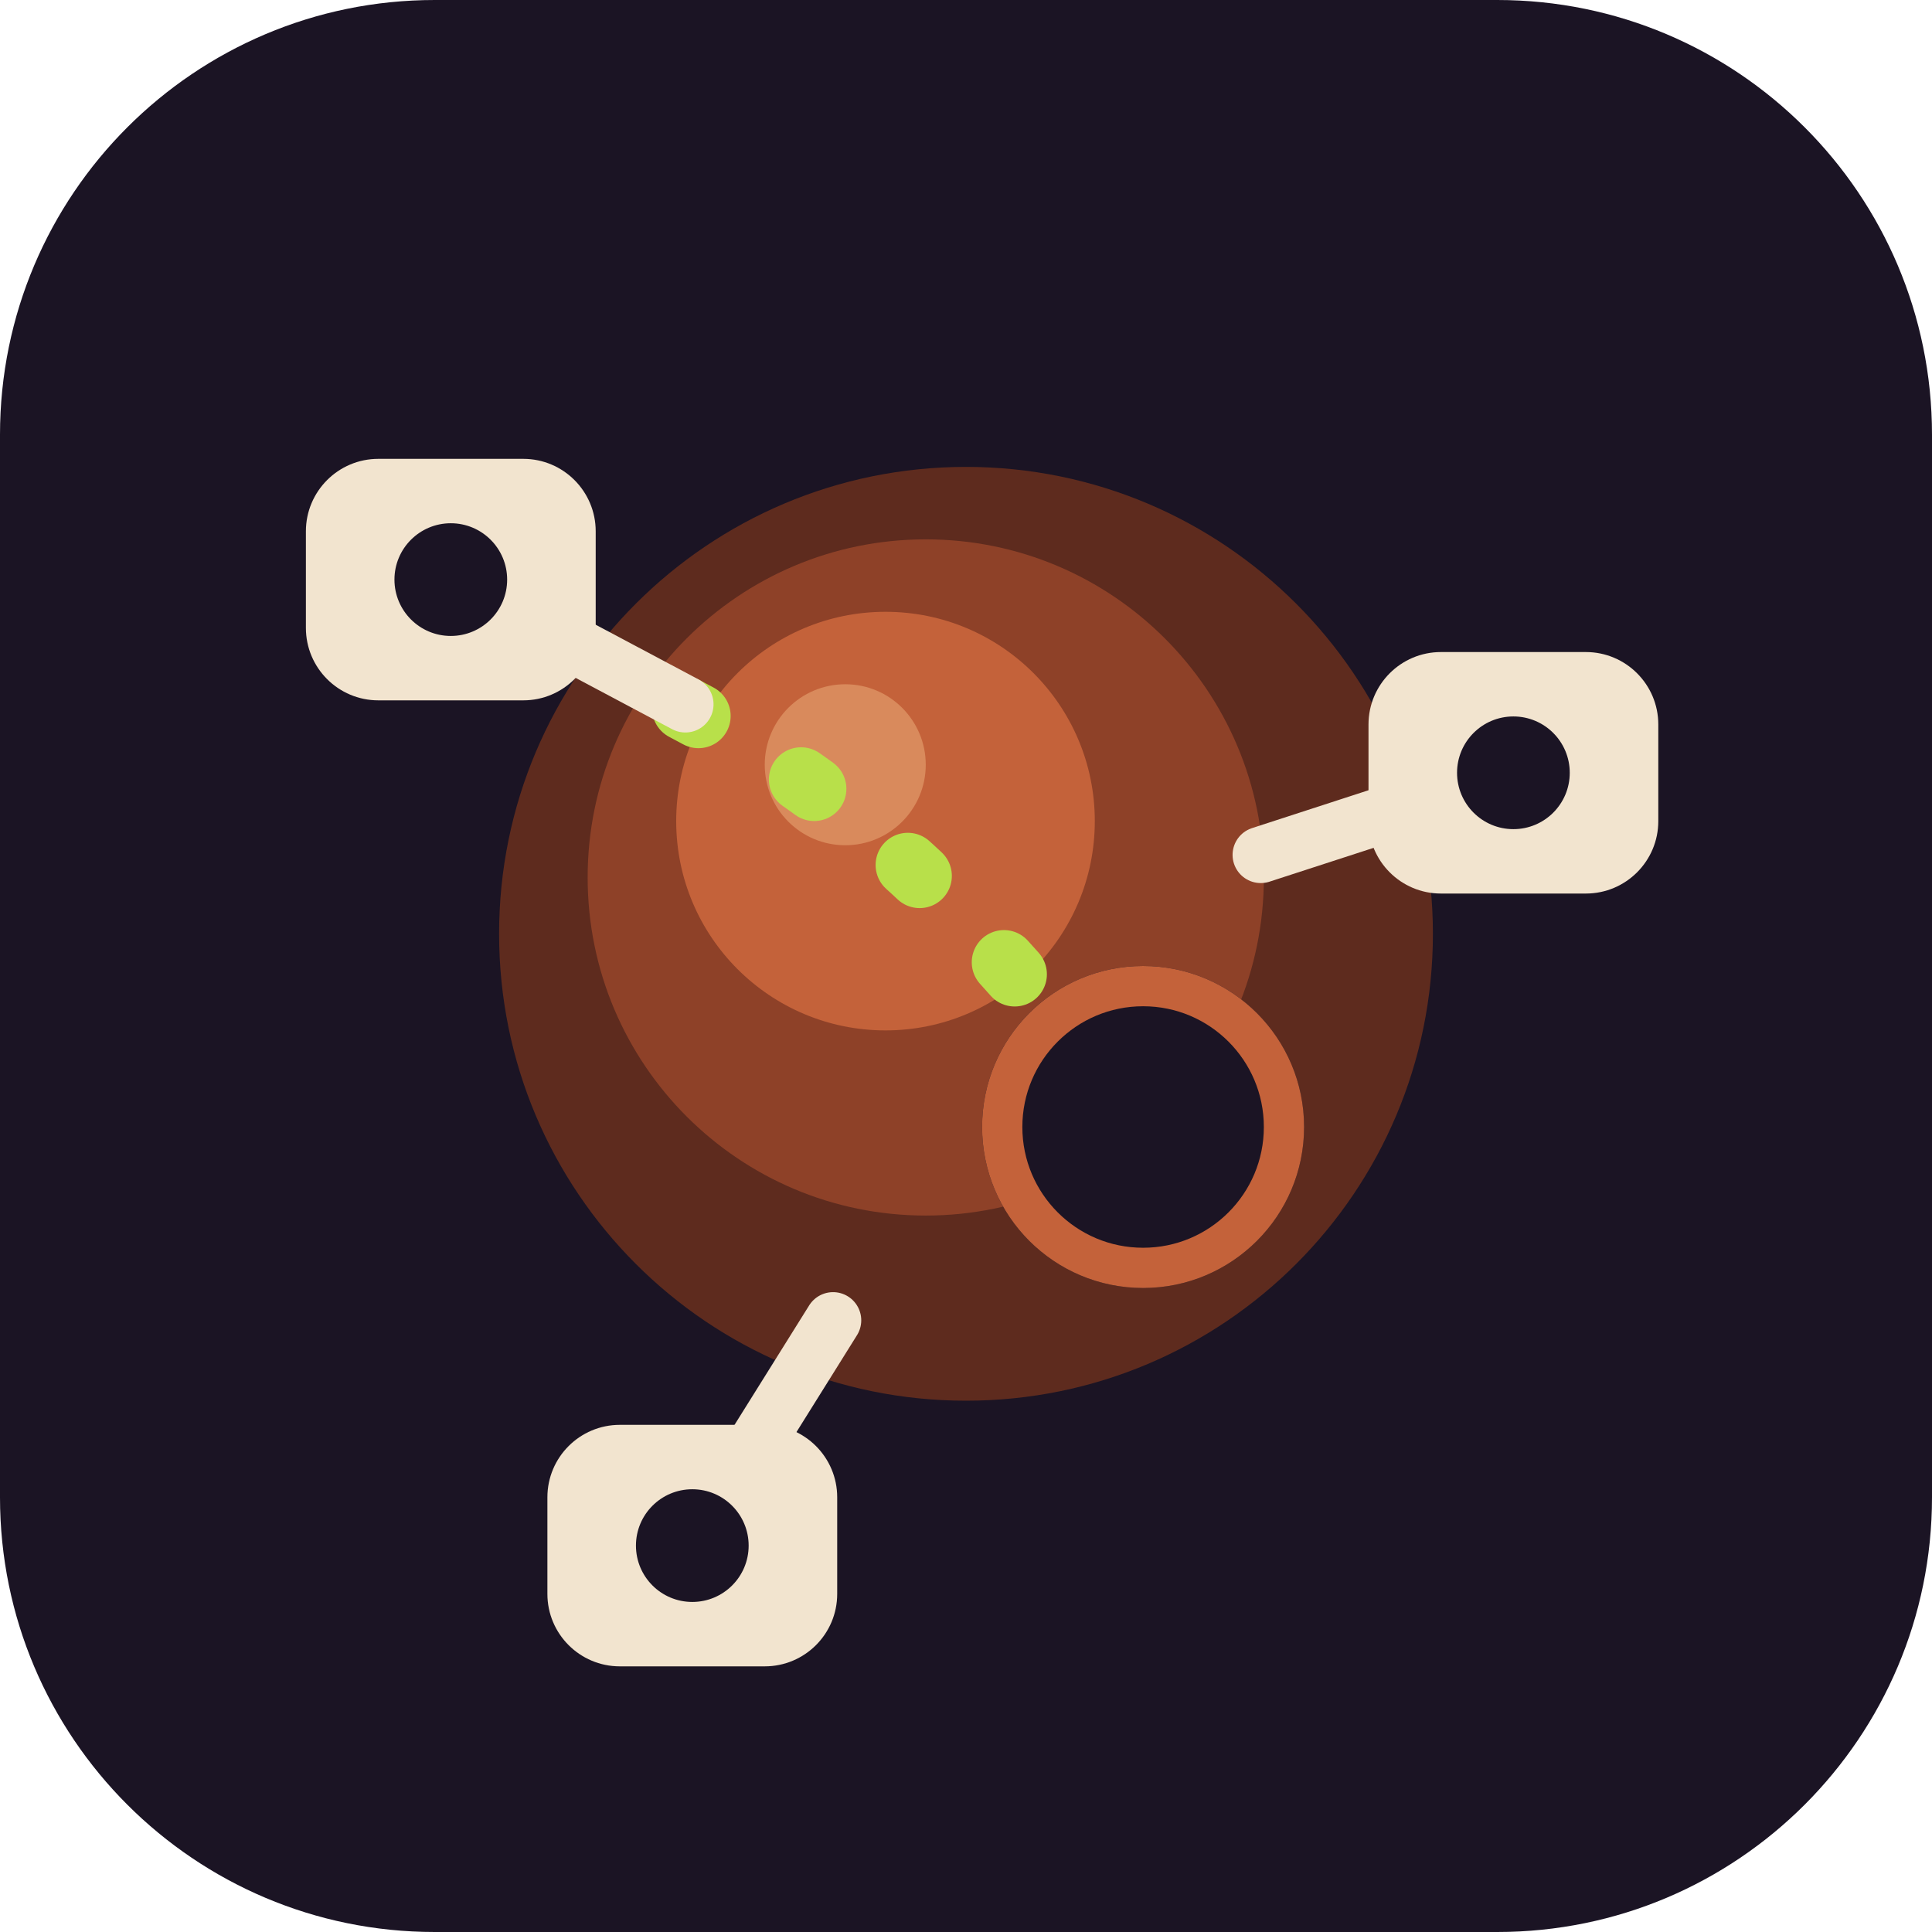
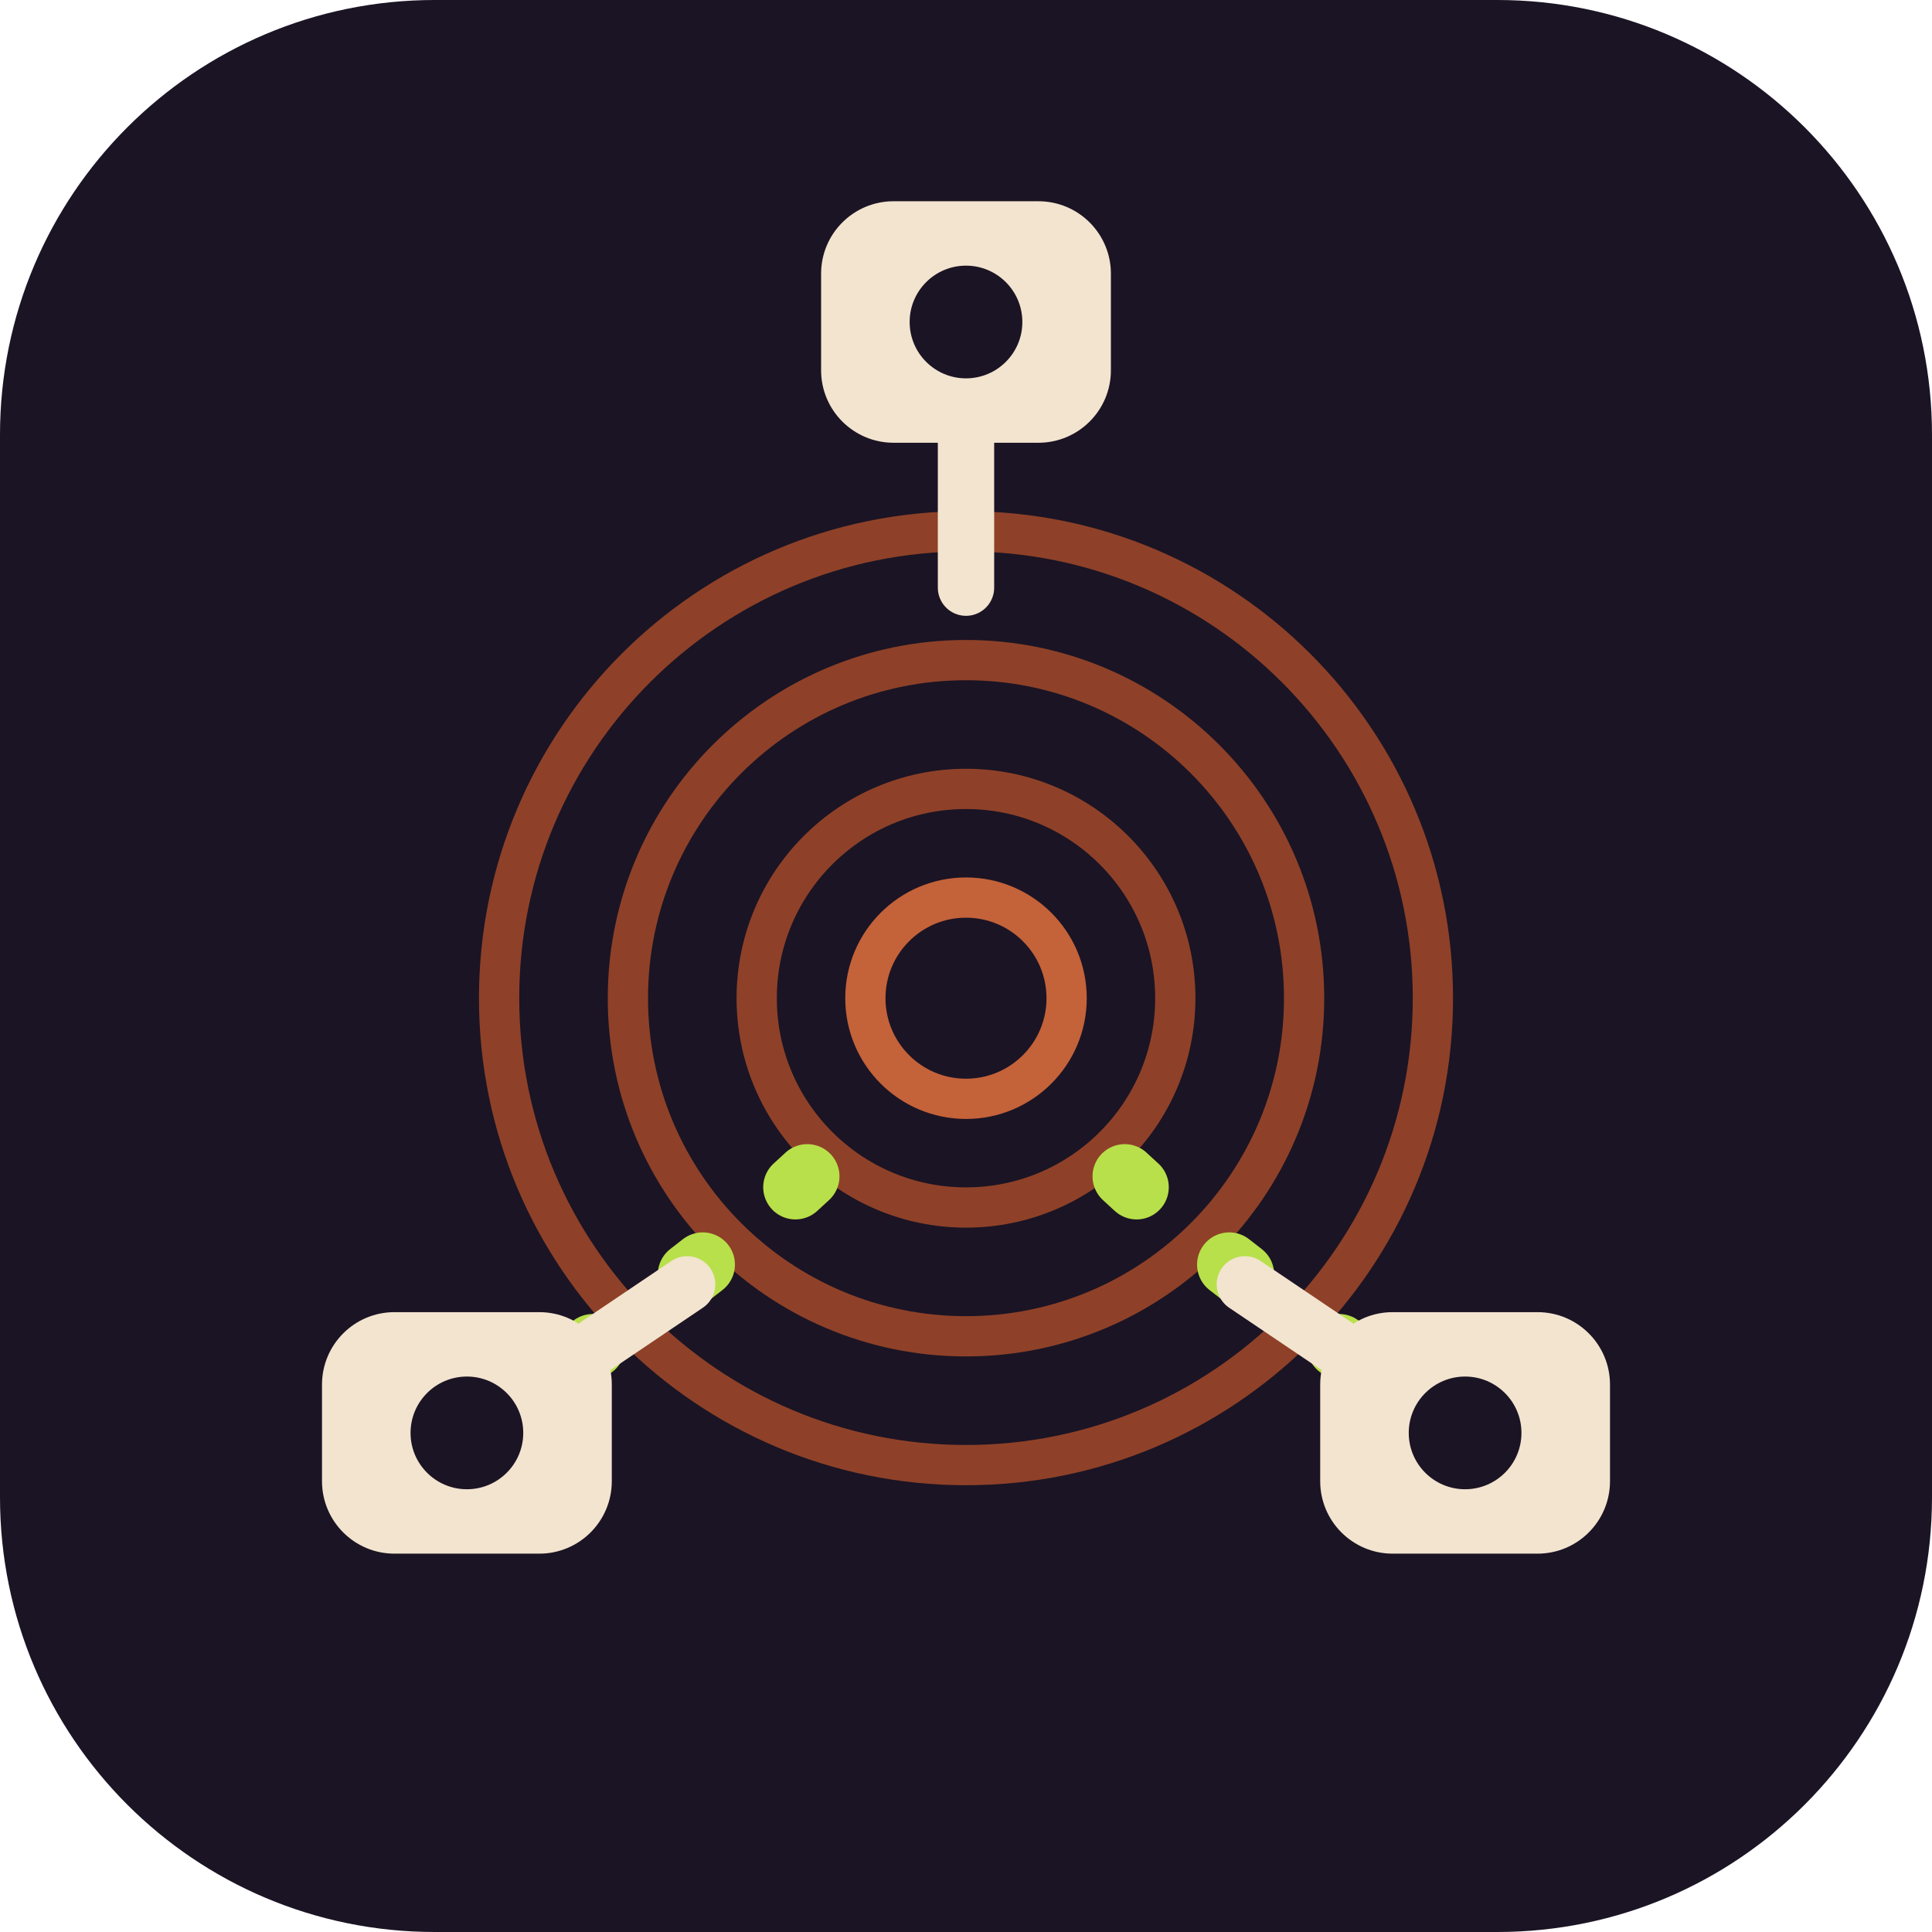
<svg xmlns="http://www.w3.org/2000/svg" width="1024" height="1024" viewBox="0 0 240 240">
  <defs>
    <g id="hullLiteTop">
      <rect x="-18" y="-15" width="36" height="30" rx="9" fill="#F2E4CF" />
      <circle cx="0" cy="0" r="7" fill="#1B1424" />
    </g>
  </defs>
  <rect x="0" y="0" width="240" height="240" rx="54" fill="#1B1424" />
-   <circle cx="120" cy="116" r="58" fill="#5E2B1E" />
-   <circle cx="115" cy="109" r="42" fill="#8E4128" />
-   <circle cx="110" cy="102" r="26" fill="#C4623A" />
-   <circle cx="105" cy="95" r="10" fill="#D98A5C" />
-   <circle cx="142" cy="140" r="20" fill="#1B1424" />
-   <circle cx="142" cy="140" r="17.5" fill="none" stroke="#C4623A" stroke-width="5" />
-   <path d="M85 88 C 108 100 122 116 132 128" fill="none" stroke="#B8E04A" stroke-width="8" stroke-linecap="round" stroke-dasharray="2 15" />
-   <g transform="translate(56 72)">
-     <g transform="rotate(28)">
+   <g fill="none" stroke="#8E4128" stroke-width="5">
+     <circle cx="120" cy="124" r="58" />
+     <circle cx="120" cy="124" r="42" />
+     <circle cx="120" cy="124" r="26" />
+   </g>
+   <circle cx="120" cy="124" r="15" fill="#1B1424" />
+   <circle cx="120" cy="124" r="12.5" fill="none" stroke="#C4623A" stroke-width="5" />
+   <path d="M58 178 C 82 162 100 148 108 138" fill="none" stroke="#B8E04A" stroke-width="8" stroke-linecap="round" stroke-dasharray="2 15" />
+   <path d="M182 178 C 158 162 140 148 132 138" fill="none" stroke="#B8E04A" stroke-width="8" stroke-linecap="round" stroke-dasharray="2 15" />
+   <g transform="translate(120 40)">
+     <g transform="rotate(90)">
      <line x1="0" y1="0" x2="33" y2="0" stroke="#F2E4CF" stroke-width="7" stroke-linecap="round" />
    </g>
    <use href="#hullLiteTop" />
  </g>
-   <g transform="translate(188 96)">
-     <g transform="rotate(162)">
+   <g transform="translate(58 178)">
+     <g transform="rotate(-34)">
      <line x1="0" y1="0" x2="33" y2="0" stroke="#F2E4CF" stroke-width="7" stroke-linecap="round" />
    </g>
    <use href="#hullLiteTop" />
  </g>
-   <g transform="translate(86 192)">
-     <g transform="rotate(-58)">
+   <g transform="translate(182 178)">
+     <g transform="rotate(214)">
      <line x1="0" y1="0" x2="33" y2="0" stroke="#F2E4CF" stroke-width="7" stroke-linecap="round" />
    </g>
    <use href="#hullLiteTop" />
  </g>
</svg>
